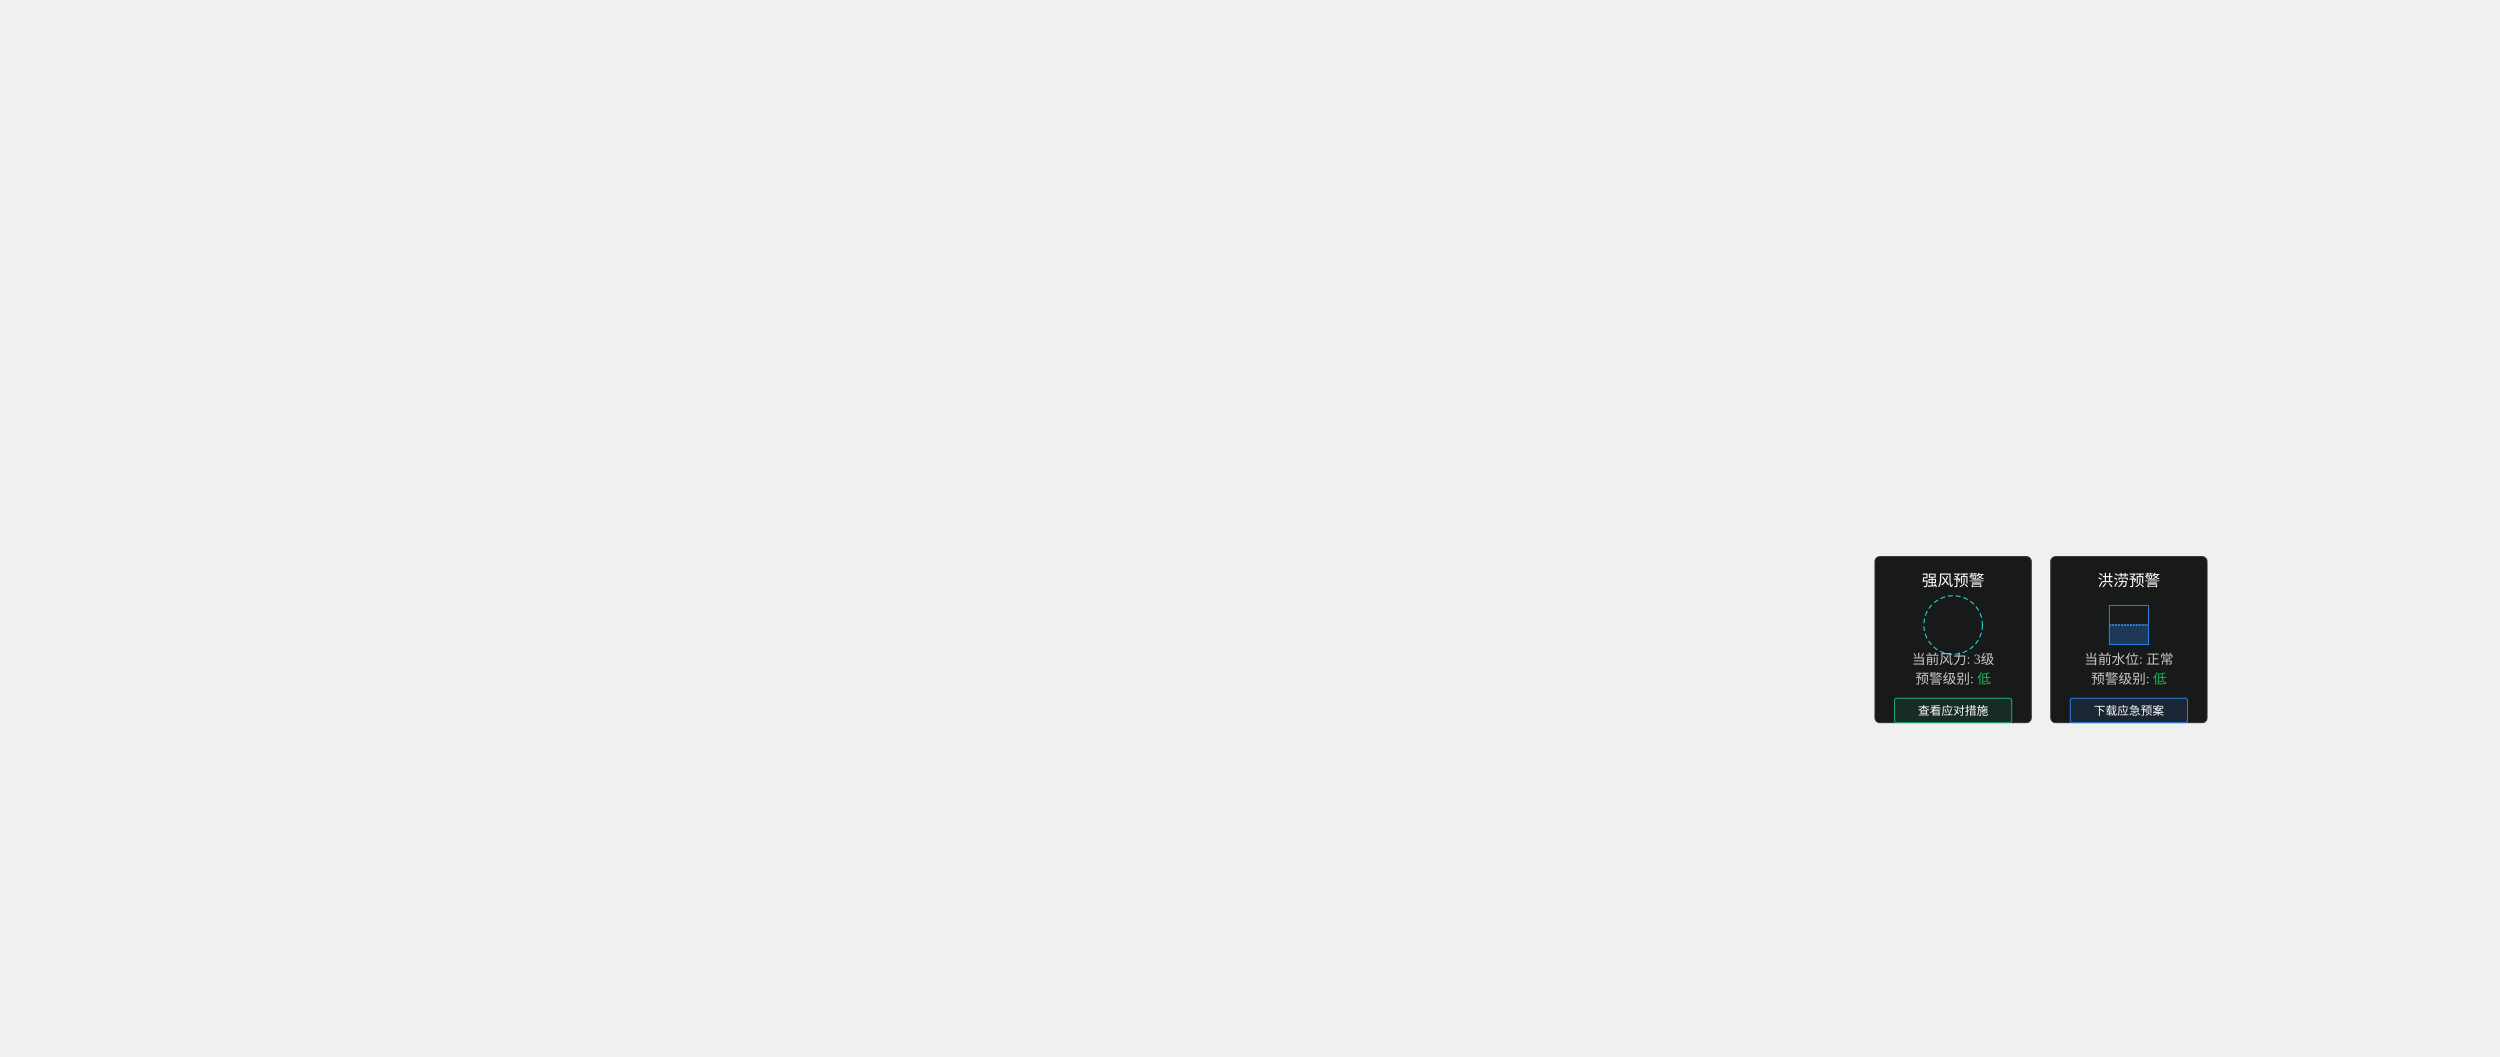
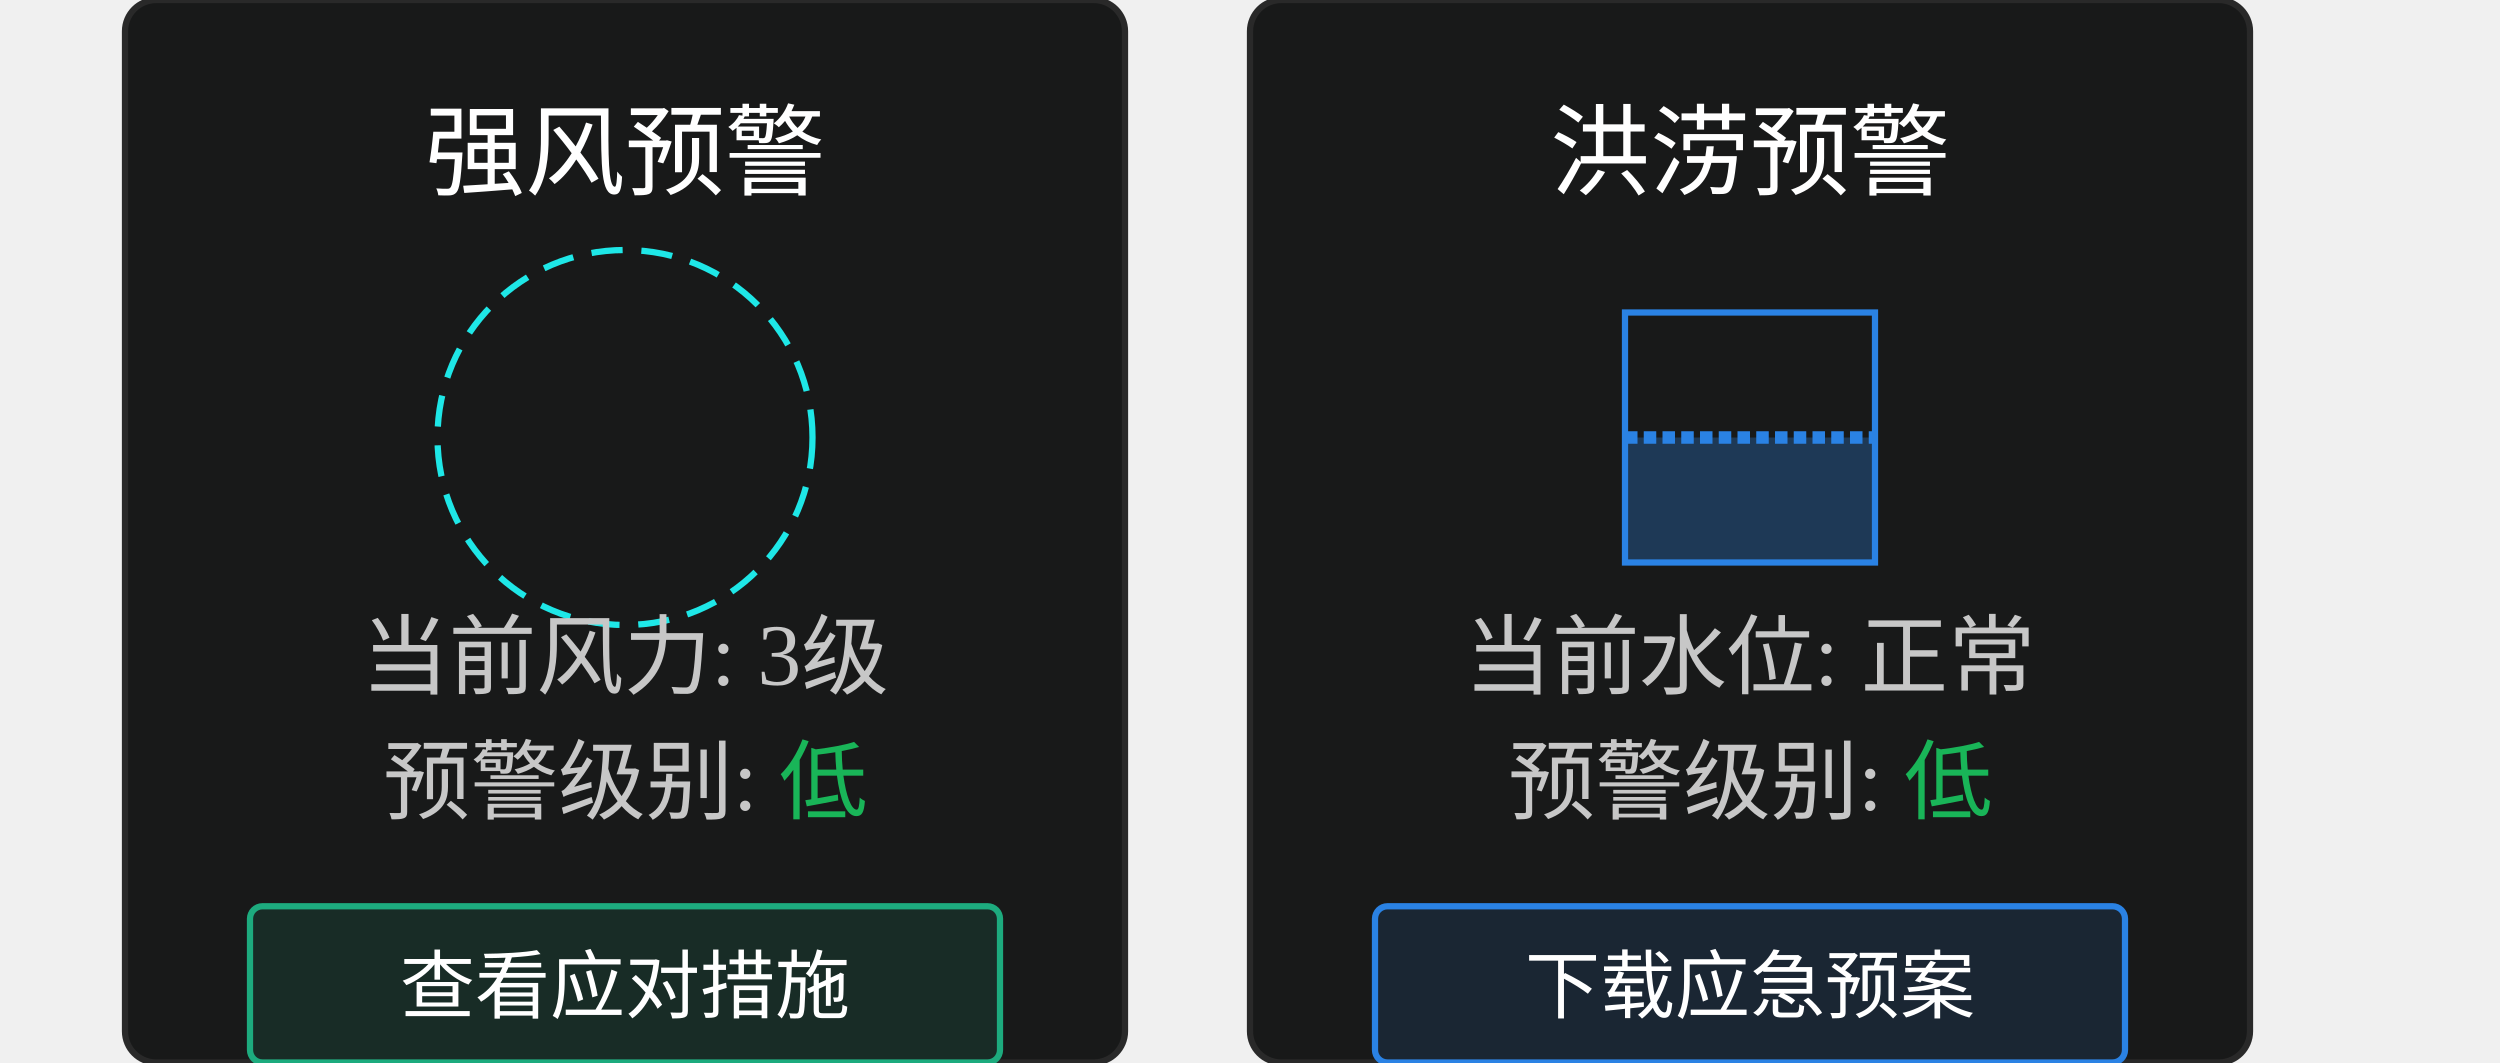
- <svg xmlns="http://www.w3.org/2000/svg" width="2560" height="1082" viewBox="0 0 2560 1082">
-   <g id="risk-warning-panel" transform="translate(1900, 490)">
-     <g id="wind-warning" transform="translate(20, 80)">
-       <rect x="0" y="0" width="160" height="170" rx="5" fill="#181919" stroke="#292929" stroke-width="1" />
-       <text x="80" y="30" text-anchor="middle" class="subtitle" font-size="16px" fill="#FFFFFF">强风预警</text>
-       <g transform="translate(80, 70)">
-         <use href="#icon-wind" width="40" height="40" x="-20" y="-20" />
-         <circle cx="0" cy="0" r="30" fill="none" stroke="#1EE7E7" stroke-width="1" stroke-dasharray="5,3" class="rotate" />
-       </g>
-       <text x="80" y="110" text-anchor="middle" class="data-label" font-size="14px" fill="#C7C7C7">当前风力: 3级</text>
-       <text x="80" y="130" text-anchor="middle" class="data-label" font-size="14px" fill="#C7C7C7">预警级别: <tspan fill="#19b558">低</tspan>
-       </text>
-       <rect x="20" y="145" width="120" height="25" rx="2" fill="#1DAB7E21" stroke="#1DAB7E" stroke-width="1" class="pulse" />
-       <text x="80" y="162" text-anchor="middle" fill="#FFFFFF" font-size="12px">查看应对措施</text>
+ <svg xmlns="http://www.w3.org/2000/svg" width="400" height="170" viewBox="0 0 400 170">
+   <g id="wind-warning" transform="translate(20, 0)">
+     <rect x="0" y="0" width="160" height="170" rx="5" fill="#181919" stroke="#292929" stroke-width="1" />
+     <text x="80" y="30" text-anchor="middle" class="subtitle" font-size="16px" fill="#FFFFFF">强风预警</text>
+     <g transform="translate(80, 70)">
+       <use href="#icon-wind" width="40" height="40" x="-20" y="-20" />
+       <circle cx="0" cy="0" r="30" fill="none" stroke="#1EE7E7" stroke-width="1" stroke-dasharray="5,3" class="rotate" />
    </g>
-     <g id="flood-warning" transform="translate(200, 80)">
-       <rect x="0" y="0" width="160" height="170" rx="5" fill="#181919" stroke="#292929" stroke-width="1" />
-       <text x="80" y="30" text-anchor="middle" class="subtitle" font-size="16px" fill="#FFFFFF">洪涝预警</text>
-       <g transform="translate(80, 70)">
-         <rect x="-20" y="-20" width="40" height="40" fill="none" stroke="#2A82E4" stroke-width="1" />
-         <rect x="-20" y="0" width="40" height="20" fill="#2A82E4" opacity="0.3" />
-         <line x1="-20" y1="0" x2="20" y2="0" stroke="#2A82E4" stroke-width="2" stroke-dasharray="2,1" class="animated-line" />
-       </g>
-       <text x="80" y="110" text-anchor="middle" class="data-label" font-size="14px" fill="#C7C7C7">当前水位: 正常</text>
-       <text x="80" y="130" text-anchor="middle" class="data-label" font-size="14px" fill="#C7C7C7">预警级别: <tspan fill="#19b558">低</tspan>
-       </text>
-       <rect x="20" y="145" width="120" height="25" rx="2" fill="#2A82E421" stroke="#2A82E4" stroke-width="1" />
-       <text x="80" y="162" text-anchor="middle" fill="#FFFFFF" font-size="12px">下载应急预案</text>
-       <use href="#icon-download" width="16" height="16" x="130" y="154" />
+     <text x="80" y="110" text-anchor="middle" class="data-label" font-size="14px" fill="#C7C7C7">当前风力: 3级</text>
+     <text x="80" y="130" text-anchor="middle" class="data-label" font-size="14px" fill="#C7C7C7">预警级别: <tspan fill="#19b558">低</tspan>
+     </text>
+     <rect x="20" y="145" width="120" height="25" rx="2" fill="#1DAB7E21" stroke="#1DAB7E" stroke-width="1" class="pulse" />
+     <text x="80" y="162" text-anchor="middle" fill="#FFFFFF" font-size="12px">查看应对措施</text>
+   </g>
+   <g id="flood-warning" transform="translate(200, 0)">
+     <rect x="0" y="0" width="160" height="170" rx="5" fill="#181919" stroke="#292929" stroke-width="1" />
+     <text x="80" y="30" text-anchor="middle" class="subtitle" font-size="16px" fill="#FFFFFF">洪涝预警</text>
+     <g transform="translate(80, 70)">
+       <rect x="-20" y="-20" width="40" height="40" fill="none" stroke="#2A82E4" stroke-width="1" />
+       <rect x="-20" y="0" width="40" height="20" fill="#2A82E4" opacity="0.3" />
+       <line x1="-20" y1="0" x2="20" y2="0" stroke="#2A82E4" stroke-width="2" stroke-dasharray="2,1" class="animated-line" />
    </g>
-     <g id="measures-panel" transform="translate(20, 80)" opacity="0" class="fade-in">
-       <rect x="0" y="0" width="344" height="170" rx="5" fill="#181919" stroke="#01FCE3" stroke-width="1" filter="url(#cardShadow)" />
-       <text x="20" y="30" class="subtitle" font-size="16px" fill="#FFFFFF">强风应对措施</text>
-       <line x1="20" y1="45" x2="324" y2="45" stroke="#3D3D3D" stroke-width="1" />
-       <g transform="translate(30, 60)">
-         <rect x="0" y="0" width="80" height="30" rx="2" fill="#1DAB7E21" stroke="#1DAB7E" stroke-width="1" />
-         <text x="40" y="20" text-anchor="middle" fill="#FFFFFF" font-size="12px">检查支撑</text>
-         <line x1="80" y1="15" x2="100" y2="15" stroke="#FFFFFF" stroke-width="1" />
-         <polygon points="100,15 95,12 95,18" fill="#FFFFFF" />
-         <rect x="100" y="0" width="80" height="30" rx="2" fill="#1DAB7E21" stroke="#1DAB7E" stroke-width="1" />
-         <text x="140" y="20" text-anchor="middle" fill="#FFFFFF" font-size="12px">加固树干</text>
-         <line x1="180" y1="15" x2="200" y2="15" stroke="#FFFFFF" stroke-width="1" />
-         <polygon points="200,15 195,12 195,18" fill="#FFFFFF" />
-         <rect x="200" y="0" width="80" height="30" rx="2" fill="#1DAB7E21" stroke="#1DAB7E" stroke-width="1" />
-         <text x="240" y="20" text-anchor="middle" fill="#FFFFFF" font-size="12px">监测倾角</text>
-         <rect x="50" y="60" width="80" height="30" rx="2" fill="#1DAB7E21" stroke="#1DAB7E" stroke-width="1" />
-         <text x="90" y="80" text-anchor="middle" fill="#FFFFFF" font-size="12px">记录数据</text>
-         <line x1="240" y1="30" x2="240" y2="45" stroke="#FFFFFF" stroke-width="1" />
-         <line x1="240" y1="45" x2="90" y2="45" stroke="#FFFFFF" stroke-width="1" />
-         <line x1="90" y1="45" x2="90" y2="60" stroke="#FFFFFF" stroke-width="1" />
-         <polygon points="90,60 87,55 93,55" fill="#FFFFFF" />
-         <rect x="150" y="60" width="80" height="30" rx="2" fill="#1DAB7E21" stroke="#1DAB7E" stroke-width="1" />
-         <text x="190" y="80" text-anchor="middle" fill="#FFFFFF" font-size="12px">上报情况</text>
-         <line x1="130" y1="75" x2="150" y2="75" stroke="#FFFFFF" stroke-width="1" />
-         <polygon points="150,75 145,72 145,78" fill="#FFFFFF" />
-       </g>
-       <circle cx="324" cy="30" r="10" fill="#3D3D3D" />
-       <line x1="320" y1="26" x2="328" y2="34" stroke="#FFFFFF" stroke-width="1.5" />
-       <line x1="328" y1="26" x2="320" y2="34" stroke="#FFFFFF" stroke-width="1.5" />
+     <text x="80" y="110" text-anchor="middle" class="data-label" font-size="14px" fill="#C7C7C7">当前水位: 正常</text>
+     <text x="80" y="130" text-anchor="middle" class="data-label" font-size="14px" fill="#C7C7C7">预警级别: <tspan fill="#19b558">低</tspan>
+     </text>
+     <rect x="20" y="145" width="120" height="25" rx="2" fill="#2A82E421" stroke="#2A82E4" stroke-width="1" />
+     <text x="80" y="162" text-anchor="middle" fill="#FFFFFF" font-size="12px">下载应急预案</text>
+     <use href="#icon-download" width="16" height="16" x="130" y="154" />
+   </g>
+   <g id="measures-panel" transform="translate(20, 0)" opacity="0" class="fade-in">
+     <rect x="0" y="0" width="344" height="170" rx="5" fill="#181919" stroke="#01FCE3" stroke-width="1" filter="url(#cardShadow)" />
+     <text x="20" y="30" class="subtitle" font-size="16px" fill="#FFFFFF">强风应对措施</text>
+     <line x1="20" y1="45" x2="324" y2="45" stroke="#3D3D3D" stroke-width="1" />
+     <g transform="translate(30, 60)">
+       <rect x="0" y="0" width="80" height="30" rx="2" fill="#1DAB7E21" stroke="#1DAB7E" stroke-width="1" />
+       <text x="40" y="20" text-anchor="middle" fill="#FFFFFF" font-size="12px">检查支撑</text>
+       <line x1="80" y1="15" x2="100" y2="15" stroke="#FFFFFF" stroke-width="1" />
+       <polygon points="100,15 95,12 95,18" fill="#FFFFFF" />
+       <rect x="100" y="0" width="80" height="30" rx="2" fill="#1DAB7E21" stroke="#1DAB7E" stroke-width="1" />
+       <text x="140" y="20" text-anchor="middle" fill="#FFFFFF" font-size="12px">加固树干</text>
+       <line x1="180" y1="15" x2="200" y2="15" stroke="#FFFFFF" stroke-width="1" />
+       <polygon points="200,15 195,12 195,18" fill="#FFFFFF" />
+       <rect x="200" y="0" width="80" height="30" rx="2" fill="#1DAB7E21" stroke="#1DAB7E" stroke-width="1" />
+       <text x="240" y="20" text-anchor="middle" fill="#FFFFFF" font-size="12px">监测倾角</text>
+       <rect x="50" y="60" width="80" height="30" rx="2" fill="#1DAB7E21" stroke="#1DAB7E" stroke-width="1" />
+       <text x="90" y="80" text-anchor="middle" fill="#FFFFFF" font-size="12px">记录数据</text>
+       <line x1="240" y1="30" x2="240" y2="45" stroke="#FFFFFF" stroke-width="1" />
+       <line x1="240" y1="45" x2="90" y2="45" stroke="#FFFFFF" stroke-width="1" />
+       <line x1="90" y1="45" x2="90" y2="60" stroke="#FFFFFF" stroke-width="1" />
+       <polygon points="90,60 87,55 93,55" fill="#FFFFFF" />
+       <rect x="150" y="60" width="80" height="30" rx="2" fill="#1DAB7E21" stroke="#1DAB7E" stroke-width="1" />
+       <text x="190" y="80" text-anchor="middle" fill="#FFFFFF" font-size="12px">上报情况</text>
+       <line x1="130" y1="75" x2="150" y2="75" stroke="#FFFFFF" stroke-width="1" />
+       <polygon points="150,75 145,72 145,78" fill="#FFFFFF" />
    </g>
+     <circle cx="324" cy="30" r="10" fill="#3D3D3D" />
+     <line x1="320" y1="26" x2="328" y2="34" stroke="#FFFFFF" stroke-width="1.5" />
+     <line x1="328" y1="26" x2="320" y2="34" stroke="#FFFFFF" stroke-width="1.5" />
  </g>
</svg>
